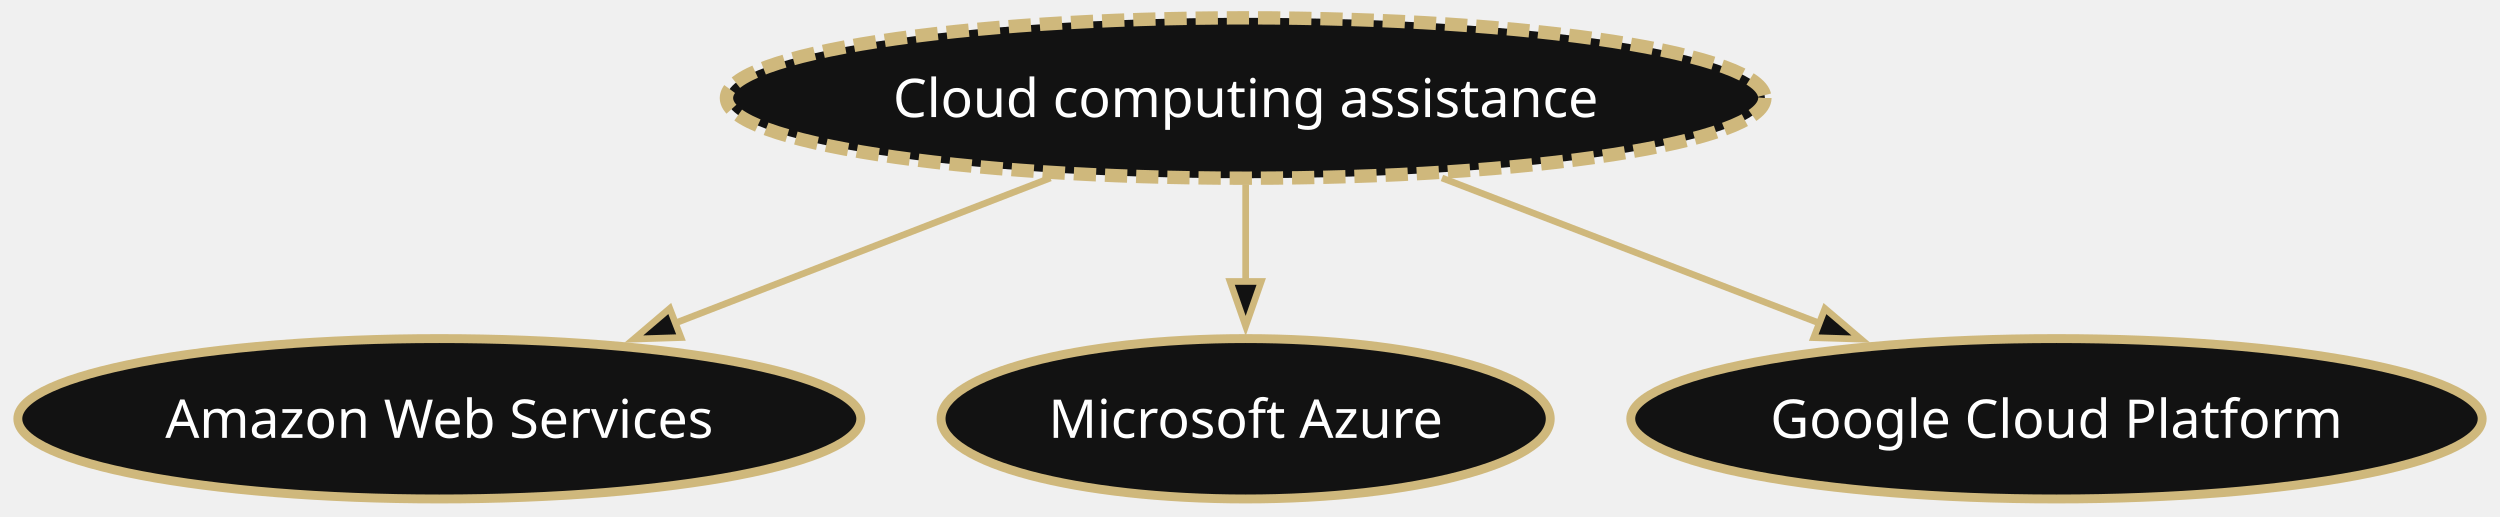
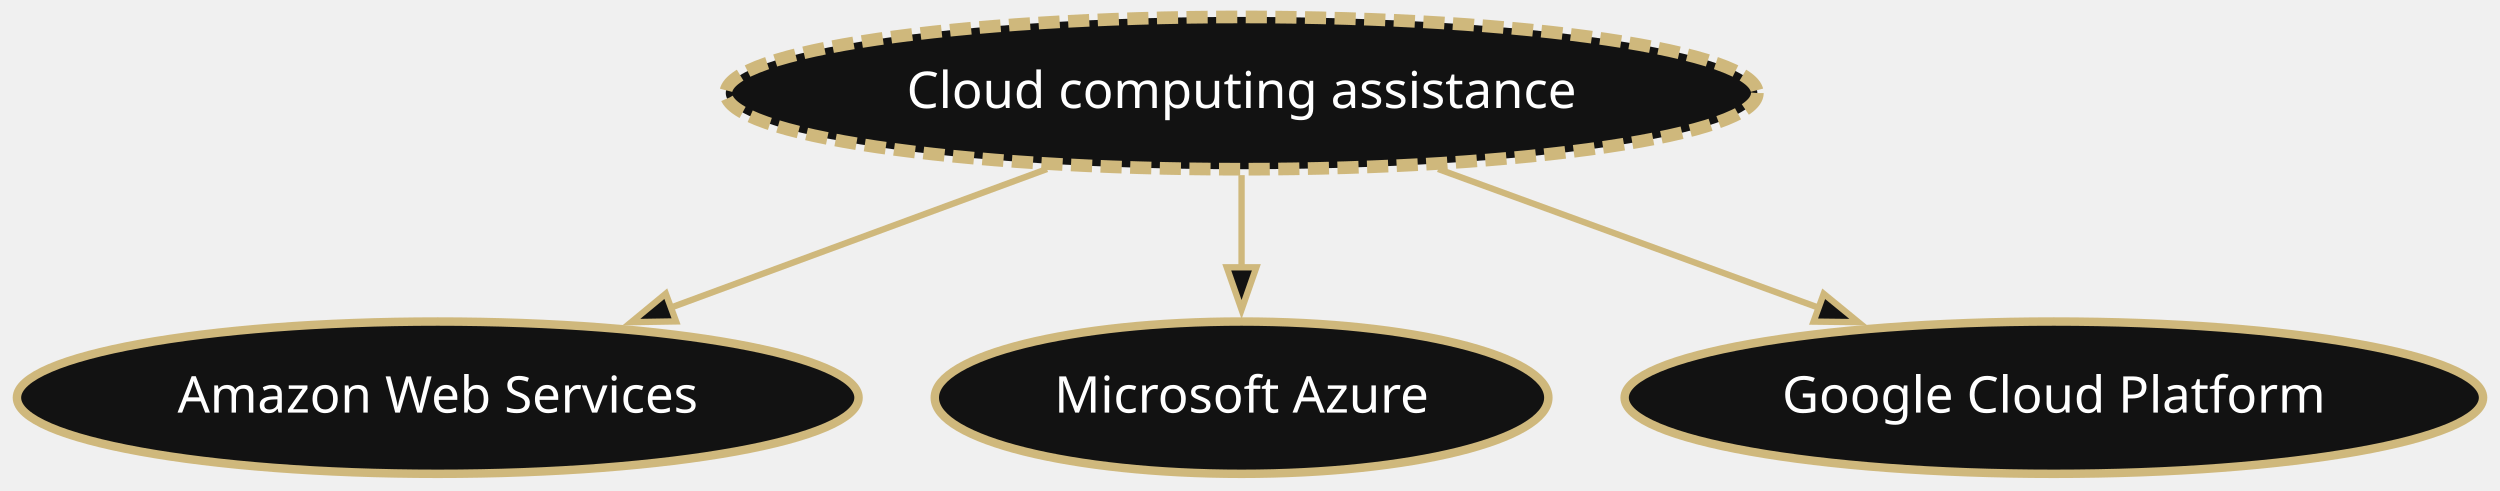
- <svg xmlns="http://www.w3.org/2000/svg" xmlns:xlink="http://www.w3.org/1999/xlink" width="100%" height="100%" viewBox="0.00 0.00 561.17 116.00">
+ <svg xmlns="http://www.w3.org/2000/svg" xmlns:xlink="http://www.w3.org/1999/xlink" width="100%" height="100%" viewBox="0.00 0.00 590.93 116.00">
  <g id="doc-flowchart" class="graph" transform="scale(1 1) rotate(0) translate(4 112)">
    <g id="doc-flowchart_node1" class="node">
-       <ellipse fill="#121212" stroke="#cfb87c" stroke-width="3" stroke-dasharray="5,2" cx="275.61" cy="-90" rx="116.55" ry="18" />
-       <text text-anchor="middle" x="275.61" y="-85.72" font-family="Verdana" font-size="12.00" fill="white">Cloud computing assistance</text>
+       <ellipse fill="#121212" stroke="#cfb87c" stroke-width="3" stroke-dasharray="5,2" cx="289.47" cy="-90" rx="121.92" ry="18" />
+       <text text-anchor="middle" x="289.47" y="-86.47" font-family="Verdana" font-size="12.00" fill="white">Cloud computing assistance</text>
    </g>
    <g id="clickable" class="node">
      <g id="a_clickable">
        <a xlink:href="../cloud/aws/index.html" target="_blank">
-           <ellipse fill="#121212" stroke="#cfb87c" stroke-width="2" cx="94.61" cy="-18" rx="94.61" ry="18" />
-           <text text-anchor="middle" x="94.61" y="-13.72" font-family="Verdana" font-size="12.00" fill="white">Amazon Web Services</text>
+           <ellipse fill="#121212" stroke="#cfb87c" stroke-width="2" cx="99.47" cy="-18" rx="99.47" ry="18" />
+           <text text-anchor="middle" x="99.47" y="-14.47" font-family="Verdana" font-size="12.00" fill="white">Amazon Web Services</text>
        </a>
      </g>
    </g>
    <g id="doc-flowchart_edge1" class="edge">
-       <path fill="none" stroke="#cfb87c" stroke-width="1.5" d="M231.79,-72.05C206.34,-62.21 174.11,-49.75 147.29,-39.37" />
-       <polygon fill="#121212" stroke="#cfb87c" stroke-width="1.5" points="148.86,-36.23 138.27,-35.89 146.34,-42.76 148.86,-36.23" />
+       <path fill="none" stroke="#cfb87c" stroke-width="1.5" d="M243.47,-72.05C216.64,-62.17 182.62,-49.64 154.39,-39.23" />
+       <polygon fill="#121212" stroke="#cfb87c" stroke-width="1.5" points="155.8,-36.03 145.21,-35.85 153.38,-42.59 155.8,-36.03" />
    </g>
    <g id="clickable" class="node">
      <g id="a_clickable">
        <a xlink:href="../cloud/azure/index.html" target="_blank">
-           <ellipse fill="#121212" stroke="#cfb87c" stroke-width="2" cx="275.61" cy="-18" rx="68.37" ry="18" />
-           <text text-anchor="middle" x="275.61" y="-13.72" font-family="Verdana" font-size="12.00" fill="white">Microsoft Azure</text>
+           <ellipse fill="#121212" stroke="#cfb87c" stroke-width="2" cx="289.47" cy="-18" rx="72.52" ry="18" />
+           <text text-anchor="middle" x="289.47" y="-14.47" font-family="Verdana" font-size="12.00" fill="white">Microsoft Azure</text>
        </a>
      </g>
    </g>
    <g id="doc-flowchart_edge2" class="edge">
-       <path fill="none" stroke="#cfb87c" stroke-width="1.5" d="M275.61,-70.61C275.61,-63.86 275.61,-56.04 275.61,-48.56" />
-       <polygon fill="#121212" stroke="#cfb87c" stroke-width="1.5" points="279.11,-48.82 275.61,-38.82 272.11,-48.82 279.11,-48.82" />
+       <path fill="none" stroke="#cfb87c" stroke-width="1.5" d="M289.47,-70.61C289.47,-63.86 289.47,-56.04 289.47,-48.56" />
+       <polygon fill="#121212" stroke="#cfb87c" stroke-width="1.5" points="292.97,-48.82 289.47,-38.82 285.97,-48.82 292.97,-48.82" />
    </g>
    <g id="clickable" class="node">
      <g id="a_clickable">
        <a xlink:href="../cloud/gcp/index.html" target="_blank">
-           <ellipse fill="#121212" stroke="#cfb87c" stroke-width="2" cx="457.61" cy="-18" rx="95.56" ry="18" />
-           <text text-anchor="middle" x="457.61" y="-13.72" font-family="Verdana" font-size="12.00" fill="white">Google Cloud Platform</text>
+           <ellipse fill="#121212" stroke="#cfb87c" stroke-width="2" cx="481.47" cy="-18" rx="101.46" ry="18" />
+           <text text-anchor="middle" x="481.47" y="-14.47" font-family="Verdana" font-size="12.00" fill="white">Google Cloud Platform</text>
        </a>
      </g>
    </g>
    <g id="doc-flowchart_edge3" class="edge">
-       <path fill="none" stroke="#cfb87c" stroke-width="1.5" d="M319.67,-72.05C345.26,-62.21 377.67,-49.75 404.64,-39.37" />
-       <polygon fill="#121212" stroke="#cfb87c" stroke-width="1.5" points="405.64,-42.74 413.71,-35.88 403.12,-36.21 405.64,-42.74" />
+       <path fill="none" stroke="#cfb87c" stroke-width="1.5" d="M335.94,-72.05C363.06,-62.17 397.44,-49.64 425.97,-39.23" />
+       <polygon fill="#121212" stroke="#cfb87c" stroke-width="1.5" points="427.07,-42.56 435.26,-35.85 424.67,-35.98 427.07,-42.56" />
    </g>
  </g>
</svg>
